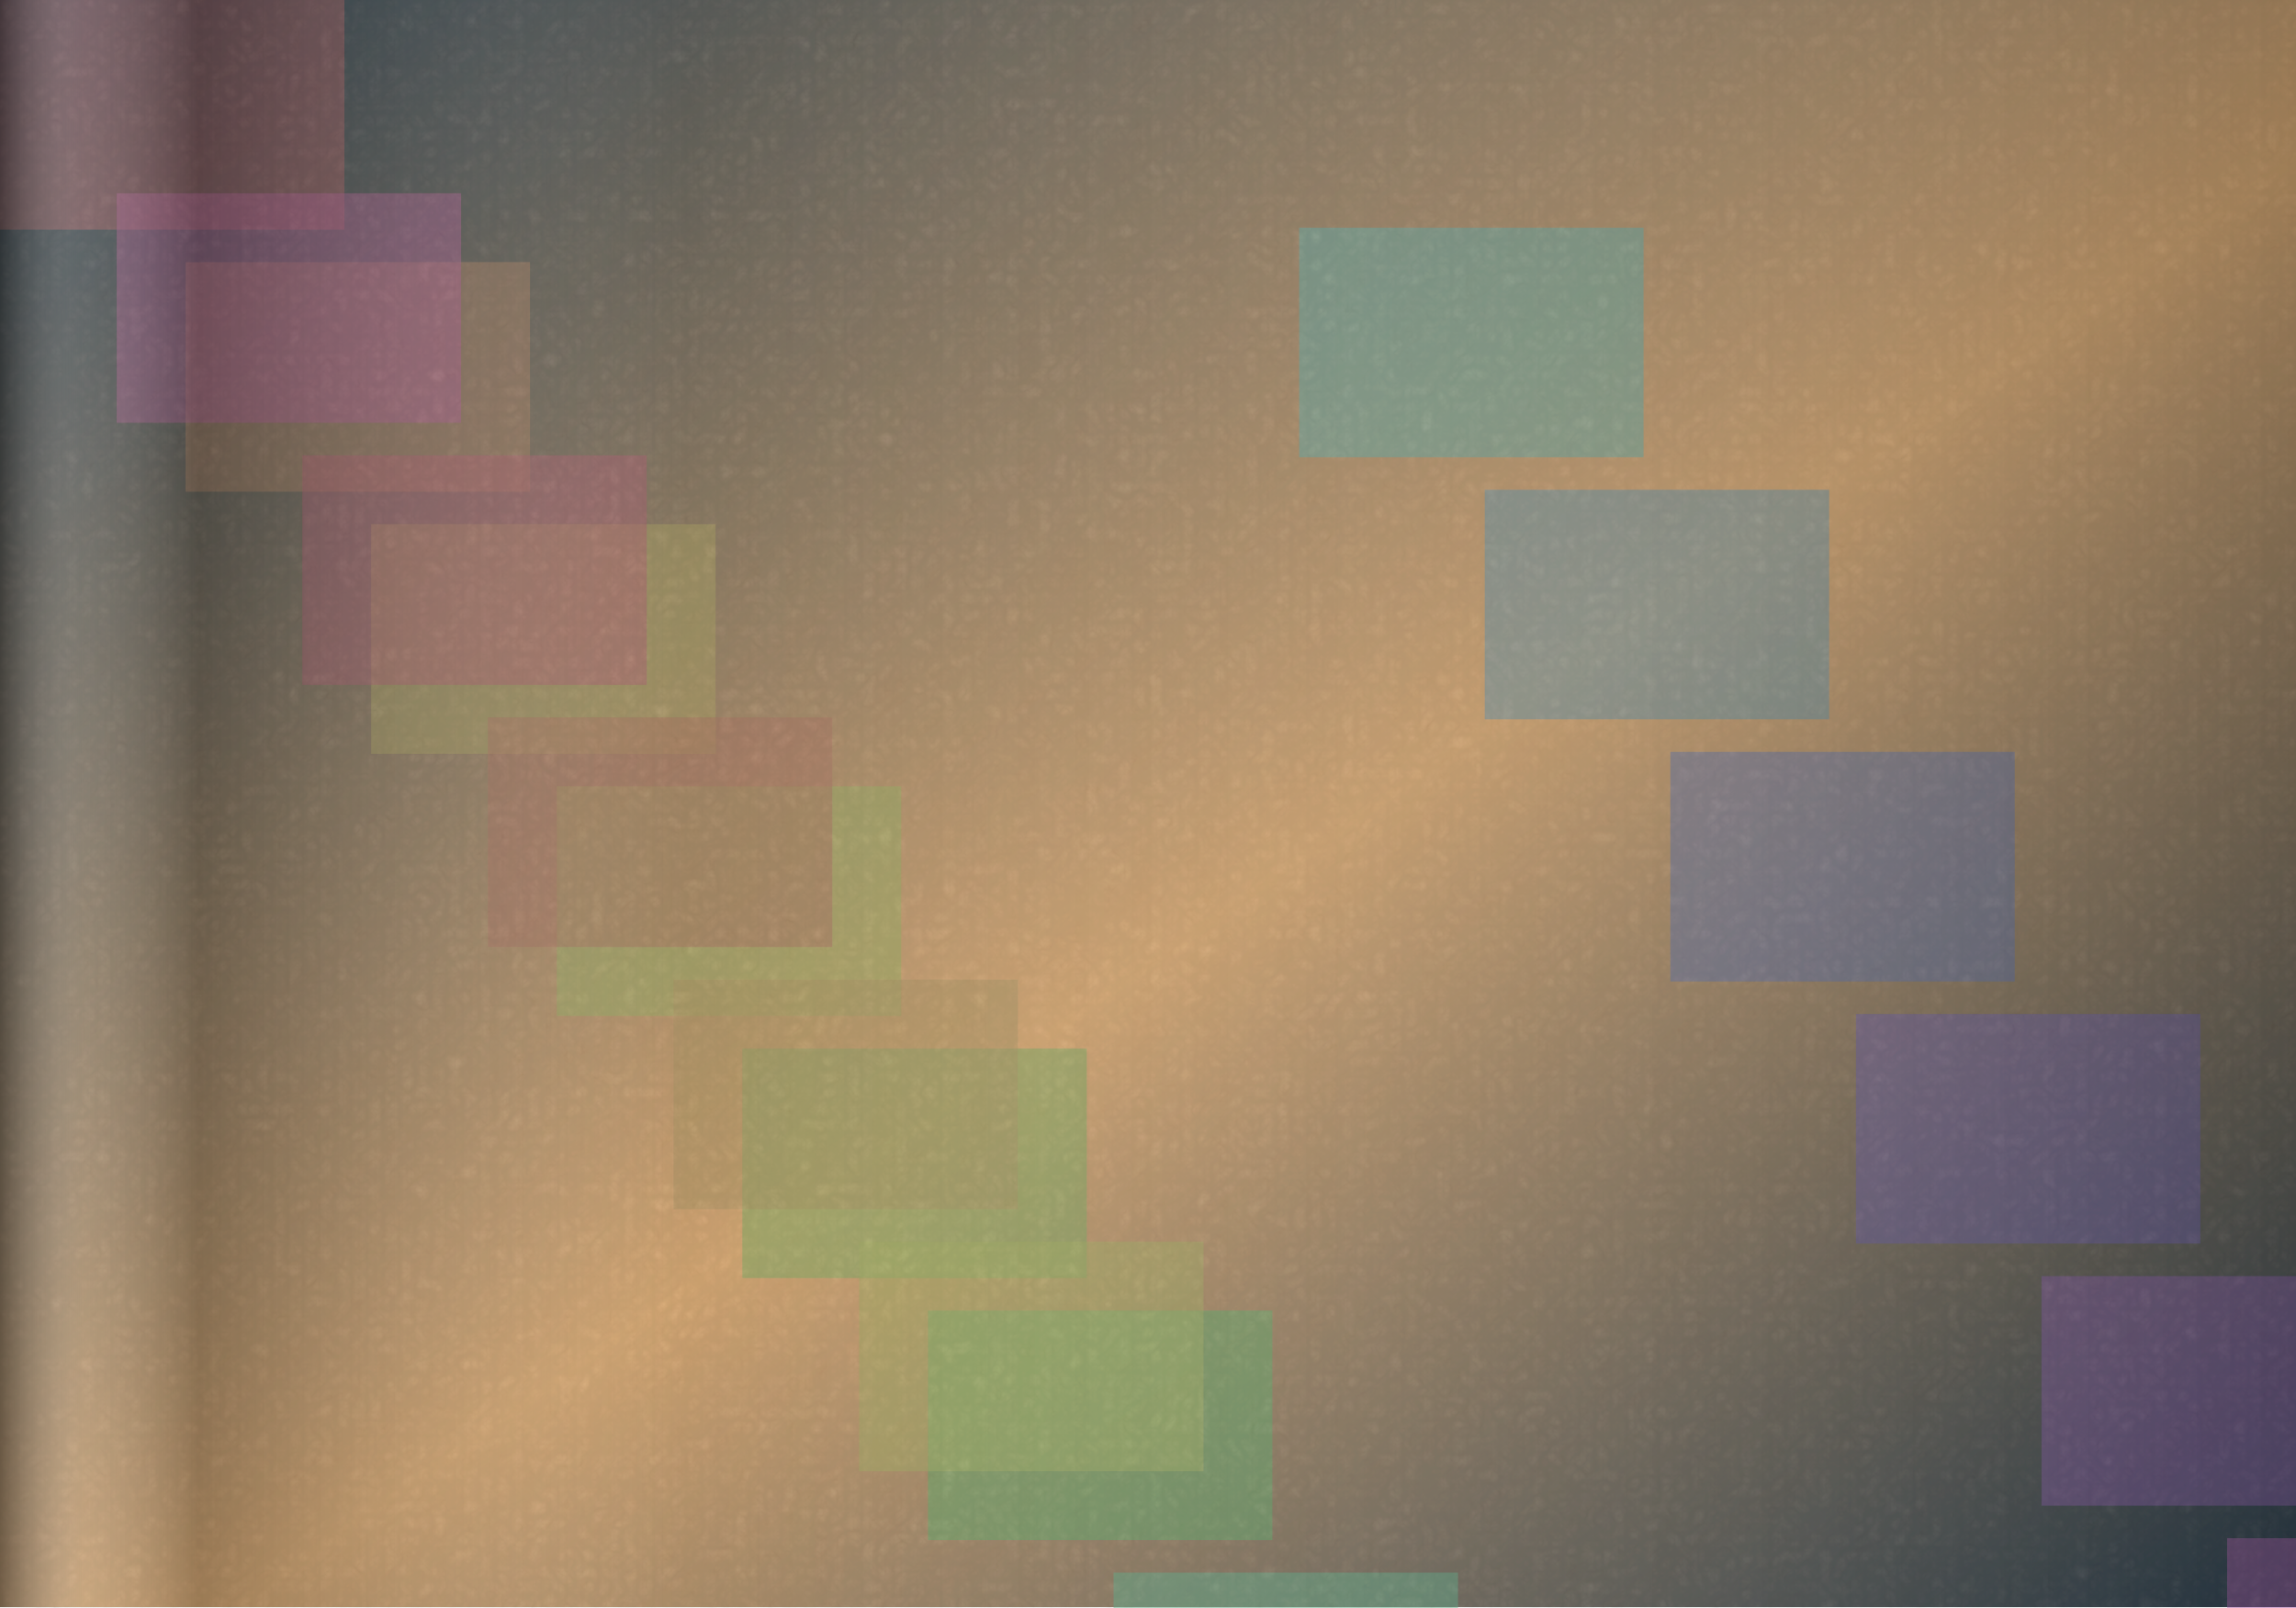
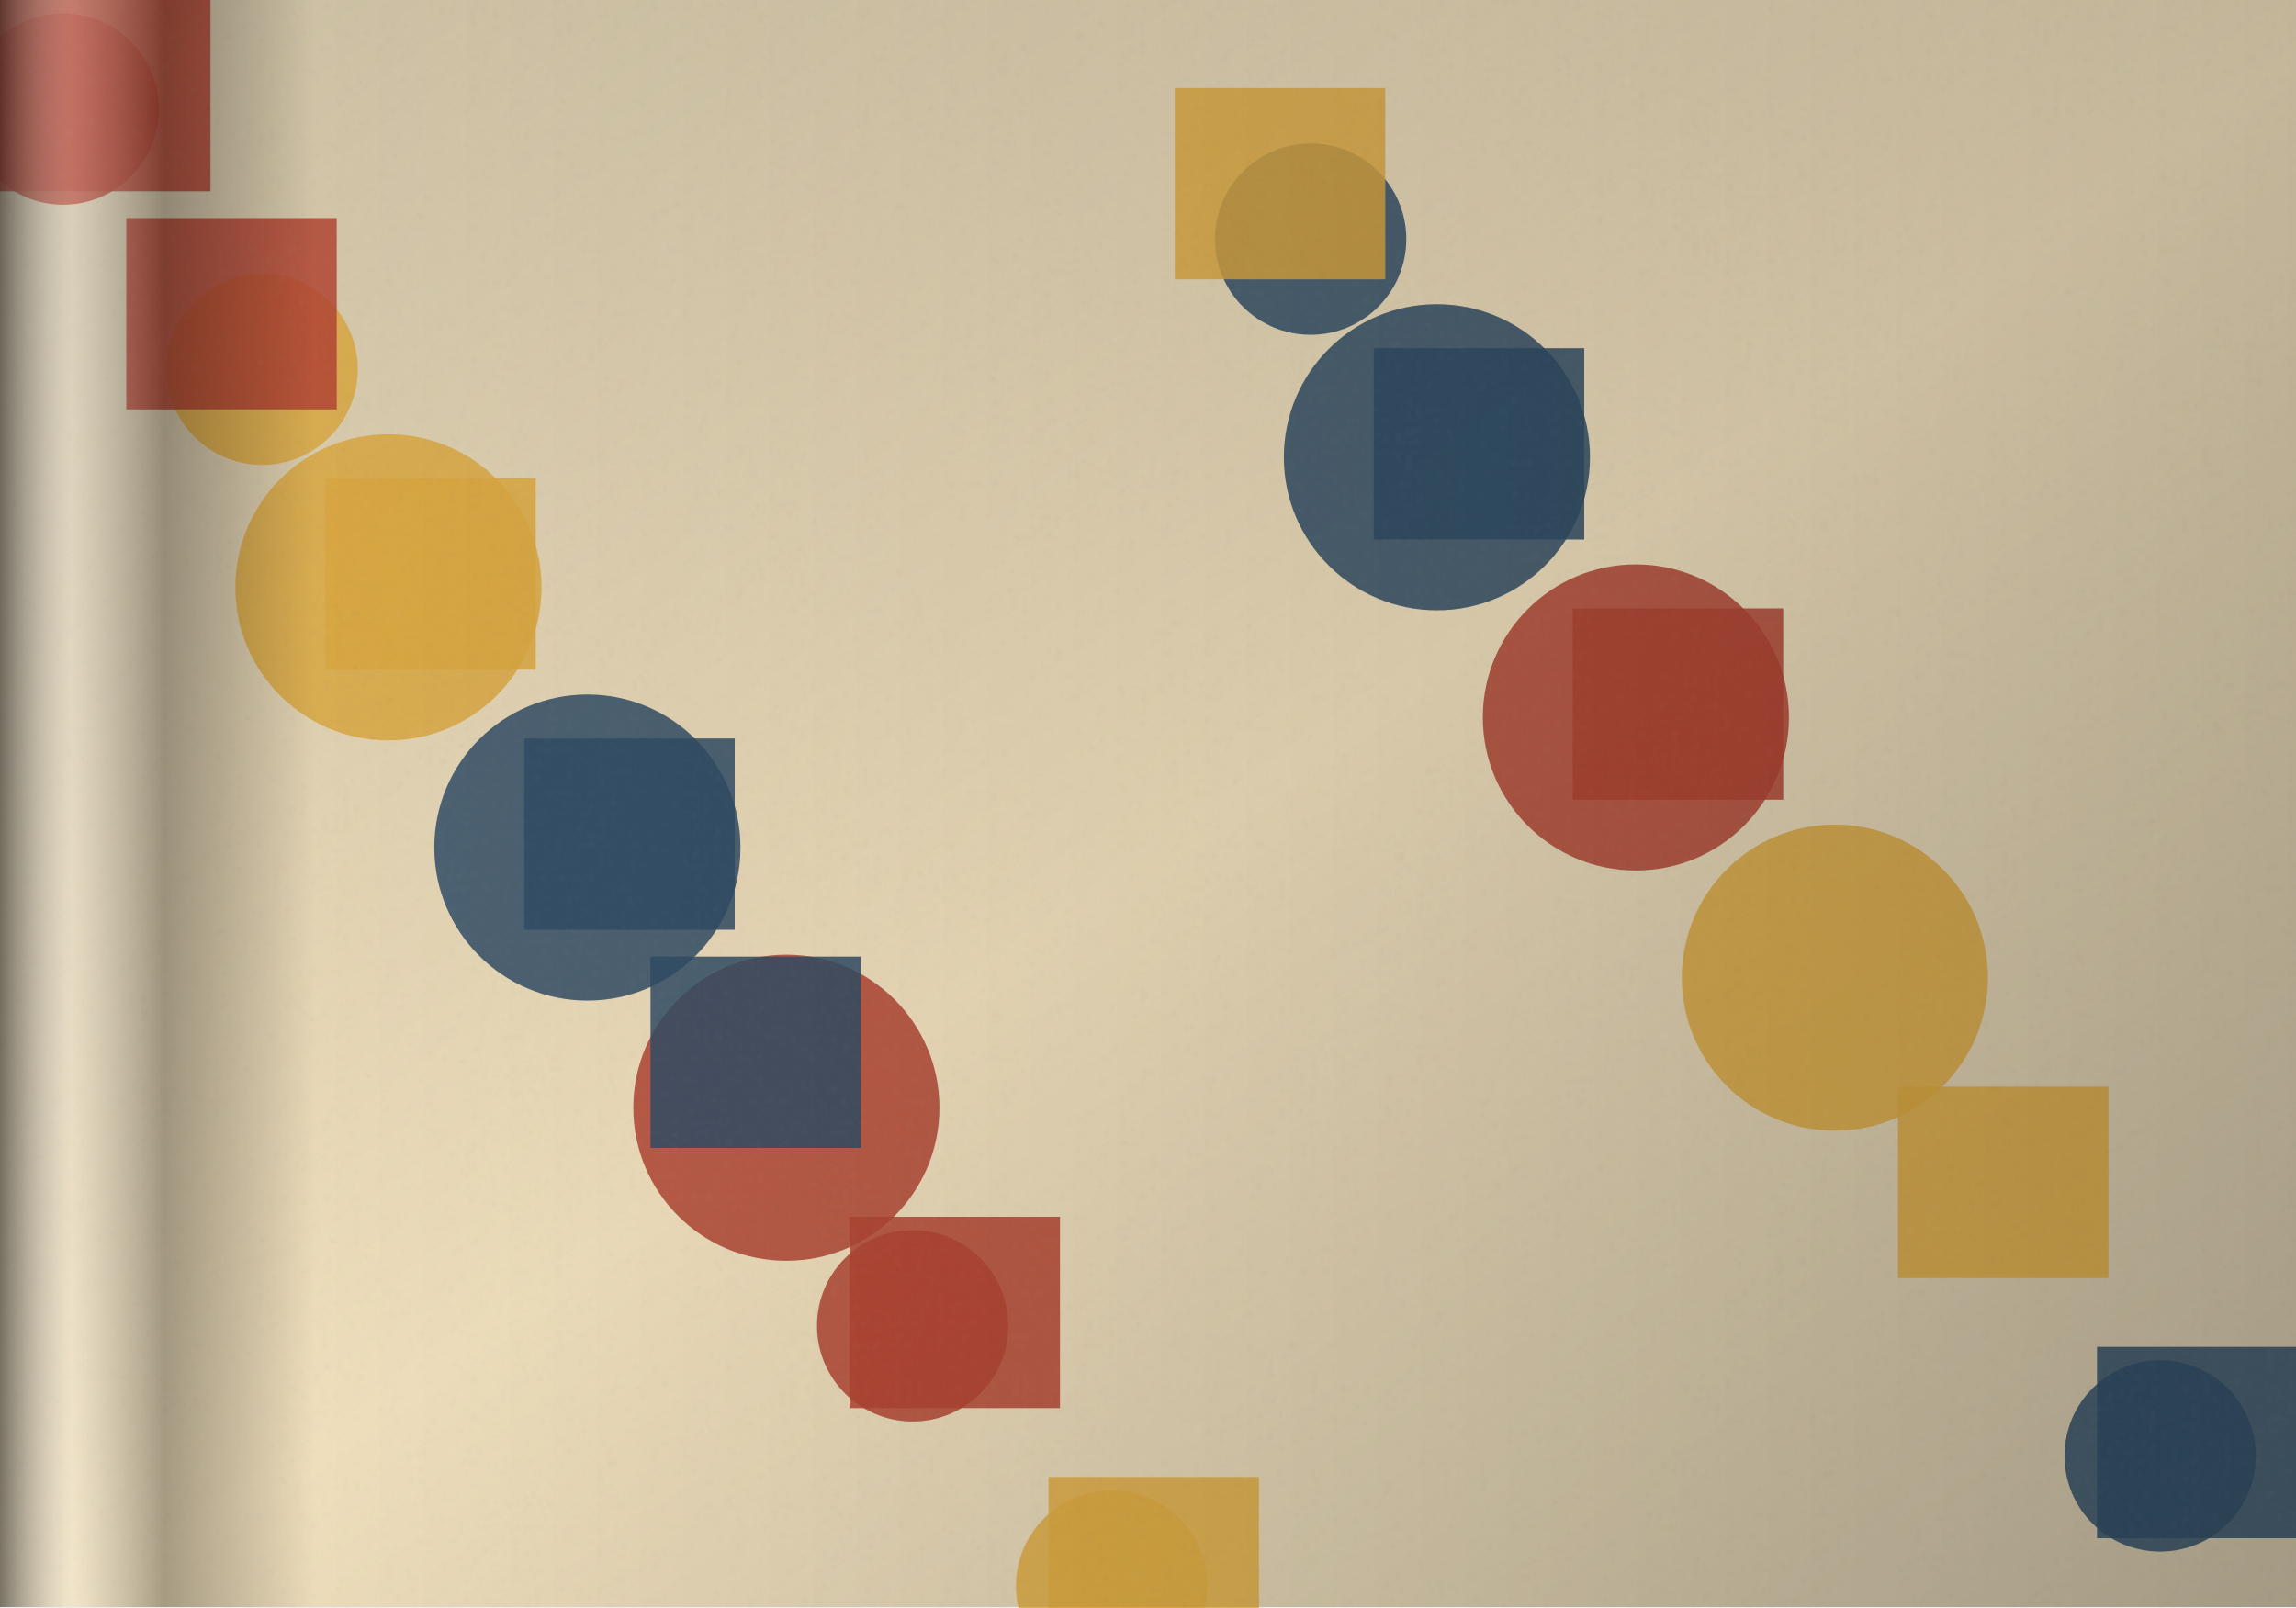
<svg xmlns="http://www.w3.org/2000/svg" width="1200" height="840" viewBox="0 0 1200 840">
  <defs>
-     <linearGradient id="base" x2="1" y2="1">
-       <stop stop-color="#283c4c" />
-       <stop offset=".55" stop-color="#e1ad73" />
-       <stop offset="1" stop-color="#283c4c" />
+     <linearGradient id="base" x2="100%" y2="100%">
+       <stop stop-color="#c8bca1" />
+       <stop offset=".52" stop-color="#f0dfbc" />
+       <stop offset="1" stop-color="#c8bca1" />
    </linearGradient>
-     <linearGradient id="light">
-       <stop stop-color="#000" stop-opacity=".5" />
-       <stop offset=".04" stop-color="#fff" stop-opacity=".13" />
-       <stop offset=".09" stop-color="#000" stop-opacity=".22" />
-       <stop offset=".3" stop-color="#fff" stop-opacity="0" />
-       <stop offset="1" stop-color="#000" stop-opacity=".22" />
+     <linearGradient id="spine">
+       <stop stop-color="#000" stop-opacity=".6" />
+       <stop offset=".035" stop-color="#fff" stop-opacity=".22" />
+       <stop offset=".075" stop-color="#000" stop-opacity=".3" />
+       <stop offset=".14" stop-color="#000" stop-opacity="0" />
+       <stop offset="1" stop-color="#000" stop-opacity=".18" />
    </linearGradient>
    <filter id="grain">
-       <feTurbulence baseFrequency="0.12" numOctaves="3" seed="120" stitchTiles="stitch" />
+       <feTurbulence baseFrequency="0.18" numOctaves="2" seed="120" stitchTiles="stitch" />
      <feColorMatrix type="saturate" values="0" />
-       <feBlend in="SourceGraphic" mode="soft-light" />
    </filter>
  </defs>
-   <rect width="1200" height="840" fill="url(#base)" />
-   <g style="filter:hue-rotate(0deg)">
-     <path d="M0 0h180v120h-180Z" fill="hsl(0 35% 55%)" opacity=".5" />
-     <path d="M97 137h180v120h-180Z" fill="hsl(25 35% 55%)" opacity=".5" />
-     <path d="M194 274h180v120h-180Z" fill="hsl(50 35% 55%)" opacity=".5" />
-     <path d="M291 411h180v120h-180Z" fill="hsl(75 35% 55%)" opacity=".5" />
-     <path d="M388 548h180v120h-180Z" fill="hsl(100 35% 55%)" opacity=".5" />
-     <path d="M485 685h180v120h-180Z" fill="hsl(125 35% 55%)" opacity=".5" />
-     <path d="M582 822h180v120h-180Z" fill="hsl(150 35% 55%)" opacity=".5" />
-     <path d="M679 119h180v120h-180Z" fill="hsl(175 35% 55%)" opacity=".5" />
-     <path d="M776 256h180v120h-180Z" fill="hsl(200 35% 55%)" opacity=".5" />
-     <path d="M873 393h180v120h-180Z" fill="hsl(225 35% 55%)" opacity=".5" />
-     <path d="M970 530h180v120h-180Z" fill="hsl(250 35% 55%)" opacity=".5" />
-     <path d="M1067 667h180v120h-180Z" fill="hsl(275 35% 55%)" opacity=".5" />
-     <path d="M1164 804h180v120h-180Z" fill="hsl(300 35% 55%)" opacity=".5" />
-     <path d="M61 101h180v120h-180Z" fill="hsl(325 35% 55%)" opacity=".5" />
-     <path d="M158 238h180v120h-180Z" fill="hsl(350 35% 55%)" opacity=".5" />
-     <path d="M255 375h180v120h-180Z" fill="hsl(375 35% 55%)" opacity=".5" />
-     <path d="M352 512h180v120h-180Z" fill="hsl(400 35% 55%)" opacity=".5" />
-     <path d="M449 649h180v120h-180Z" fill="hsl(425 35% 55%)" opacity=".5" />
-   </g>
-   <rect width="1200" height="840" fill="#283c4c" opacity=".13" filter="url(#grain)" />
-   <rect width="1200" height="840" fill="url(#light)" />
+   <rect x="0" y="0" width="1200" height="840" fill="url(#base)" opacity="1" />
+   <rect x="0" y="0" width="110" height="100" fill="#b04432" opacity="0.85" />
+   <circle cx="137" cy="193" r="50" fill="#d8a640" opacity="0.85" />
+   <rect x="274" y="386" width="110" height="100" fill="#304c65" opacity="0.85" />
+   <circle cx="411" cy="579" r="80" fill="#b04432" opacity="0.85" />
+   <rect x="548" y="772" width="110" height="100" fill="#d8a640" opacity="0.85" />
+   <circle cx="685" cy="125" r="50" fill="#304c65" opacity="0.85" />
+   <rect x="822" y="318" width="110" height="100" fill="#b04432" opacity="0.85" />
+   <circle cx="959" cy="511" r="80" fill="#d8a640" opacity="0.85" />
+   <rect x="1096" y="704" width="110" height="100" fill="#304c65" opacity="0.85" />
+   <circle cx="33" cy="57" r="50" fill="#b04432" opacity="0.85" />
+   <rect x="170" y="250" width="110" height="100" fill="#d8a640" opacity="0.85" />
+   <circle cx="307" cy="443" r="80" fill="#304c65" opacity="0.85" />
+   <rect x="444" y="636" width="110" height="100" fill="#b04432" opacity="0.85" />
+   <circle cx="581" cy="829" r="50" fill="#d8a640" opacity="0.85" />
+   <rect x="718" y="182" width="110" height="100" fill="#304c65" opacity="0.85" />
+   <circle cx="855" cy="375" r="80" fill="#b04432" opacity="0.85" />
+   <rect x="992" y="568" width="110" height="100" fill="#d8a640" opacity="0.85" />
+   <circle cx="1129" cy="761" r="50" fill="#304c65" opacity="0.85" />
+   <rect x="66" y="114" width="110" height="100" fill="#b04432" opacity="0.85" />
+   <circle cx="203" cy="307" r="80" fill="#d8a640" opacity="0.85" />
+   <rect x="340" y="500" width="110" height="100" fill="#304c65" opacity="0.85" />
+   <circle cx="477" cy="693" r="50" fill="#b04432" opacity="0.85" />
+   <rect x="614" y="46" width="110" height="100" fill="#d8a640" opacity="0.85" />
+   <circle cx="751" cy="239" r="80" fill="#304c65" opacity="0.85" />
+   <rect x="0" y="0" width="1200" height="840" fill="#fff" opacity="0.055" filter="url(#grain)" />
+   <rect x="0" y="0" width="1200" height="840" fill="url(#spine)" opacity="1" />
</svg>
